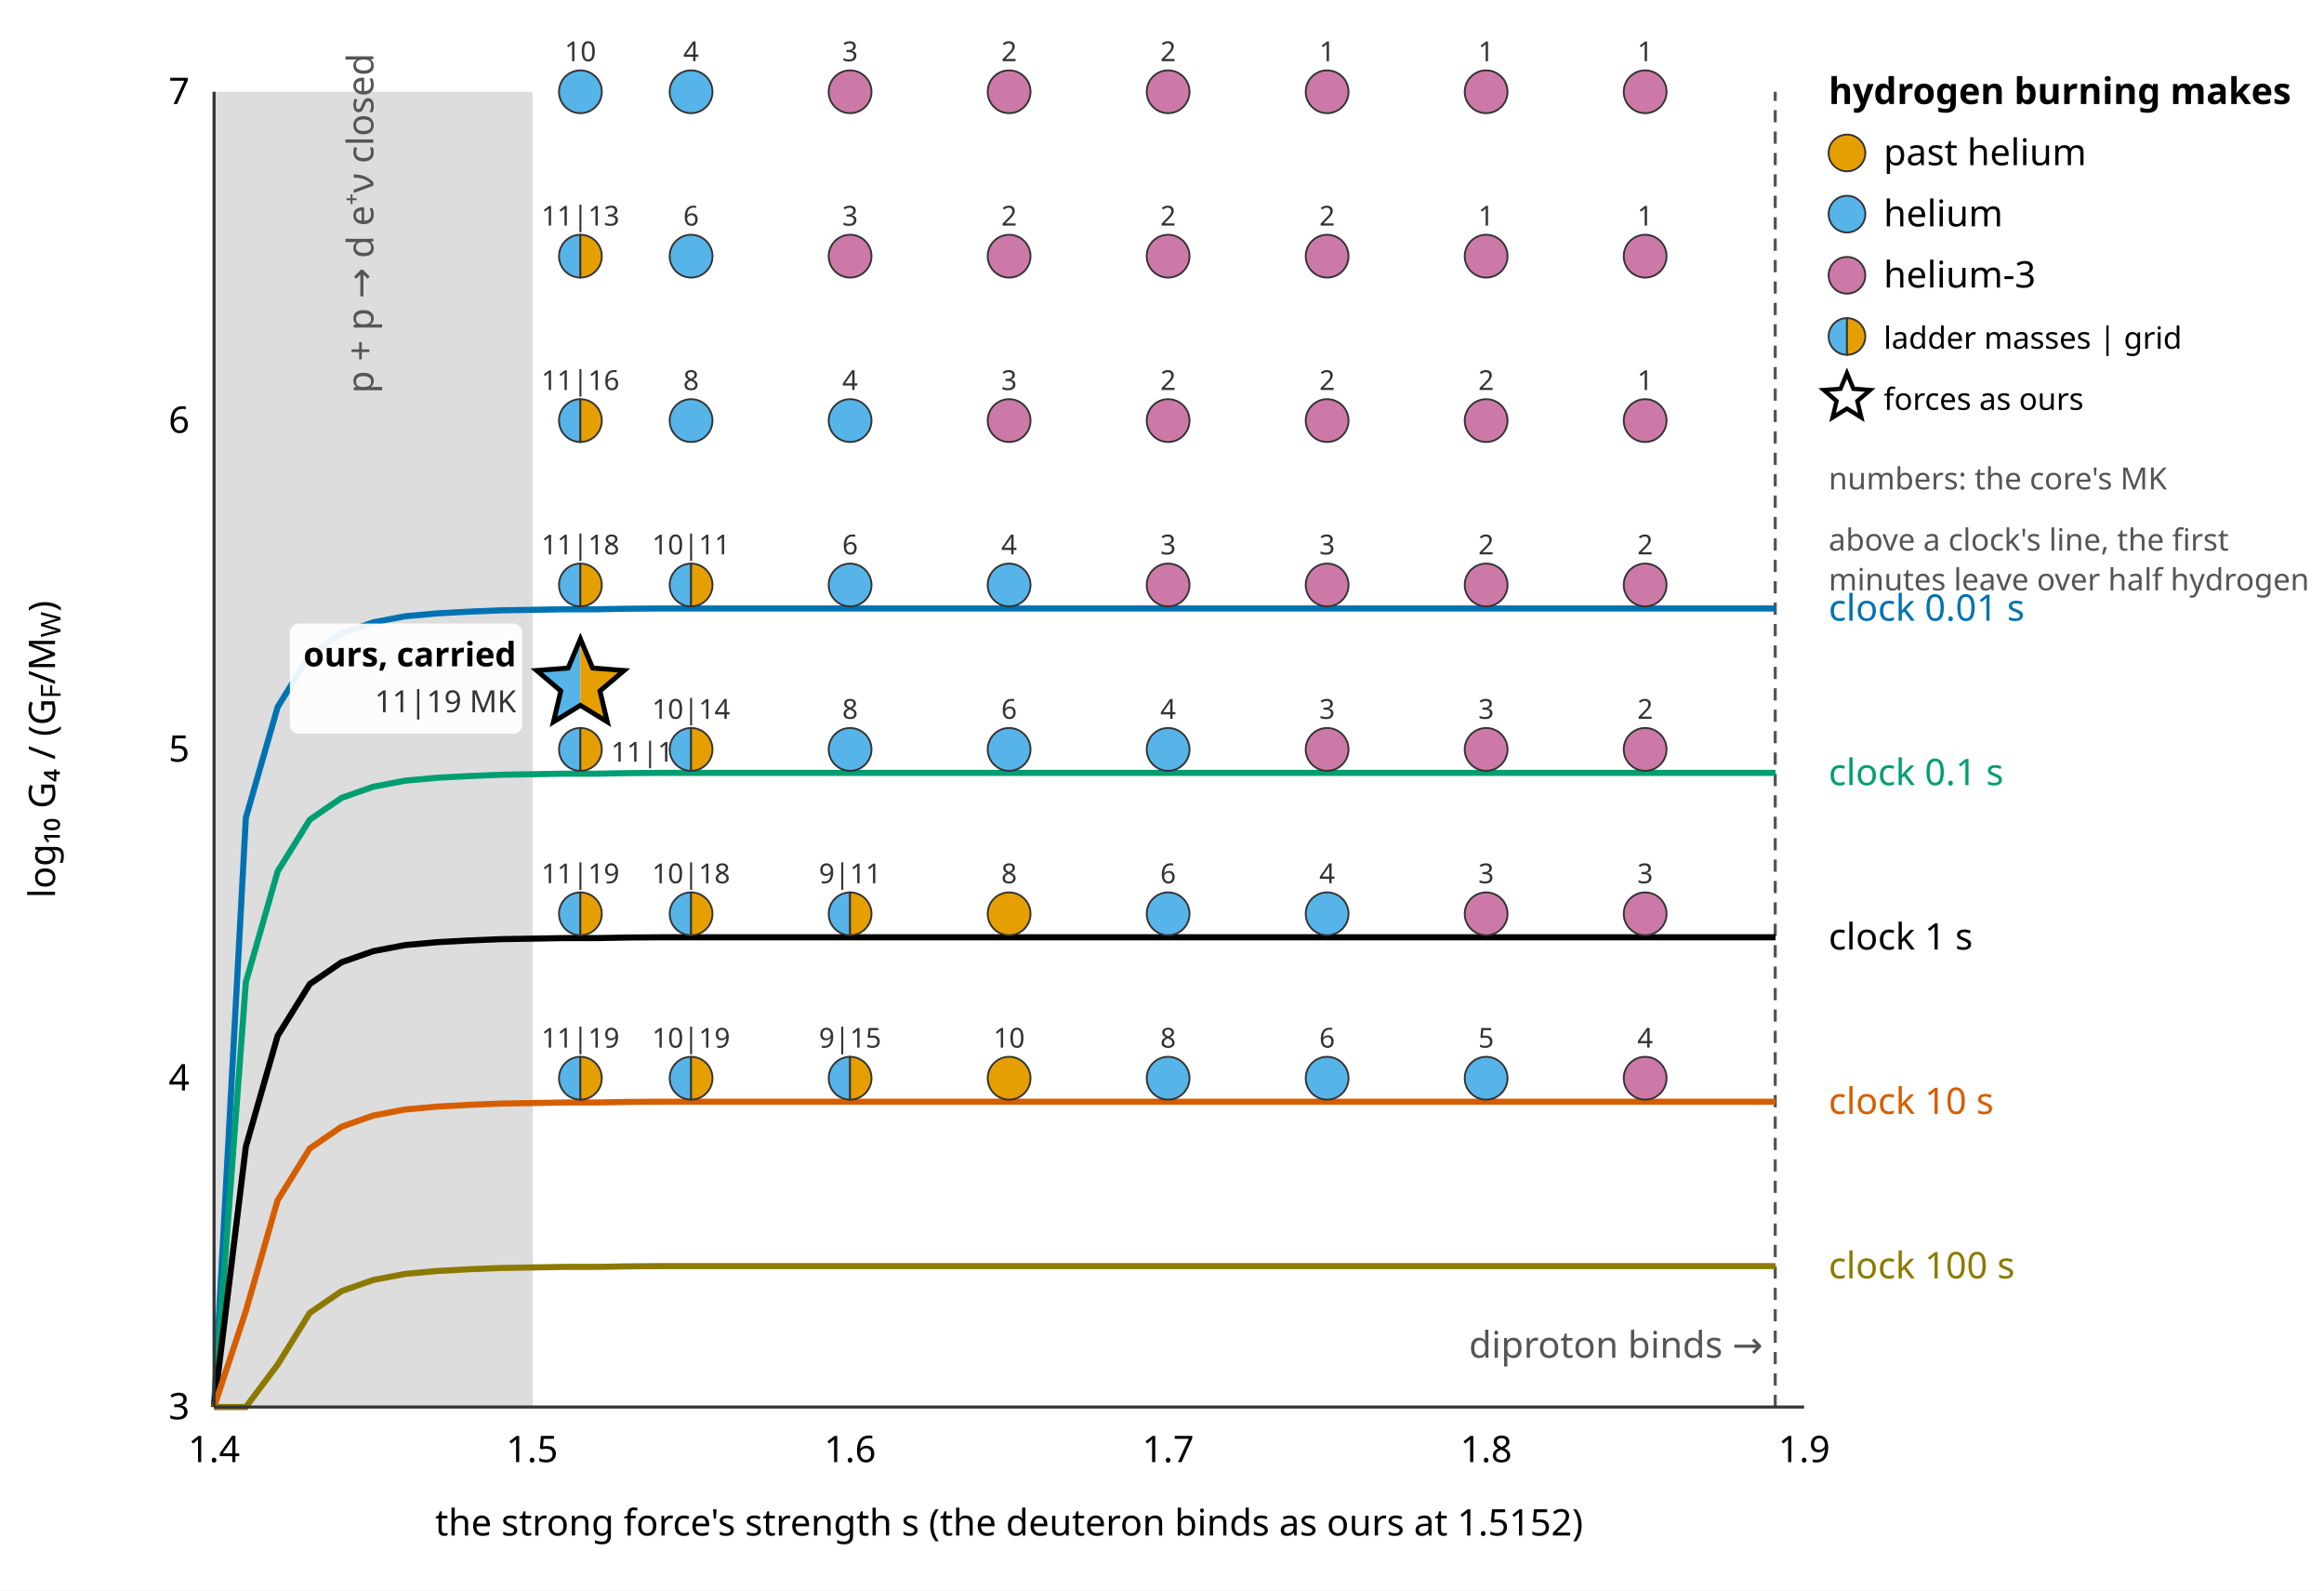
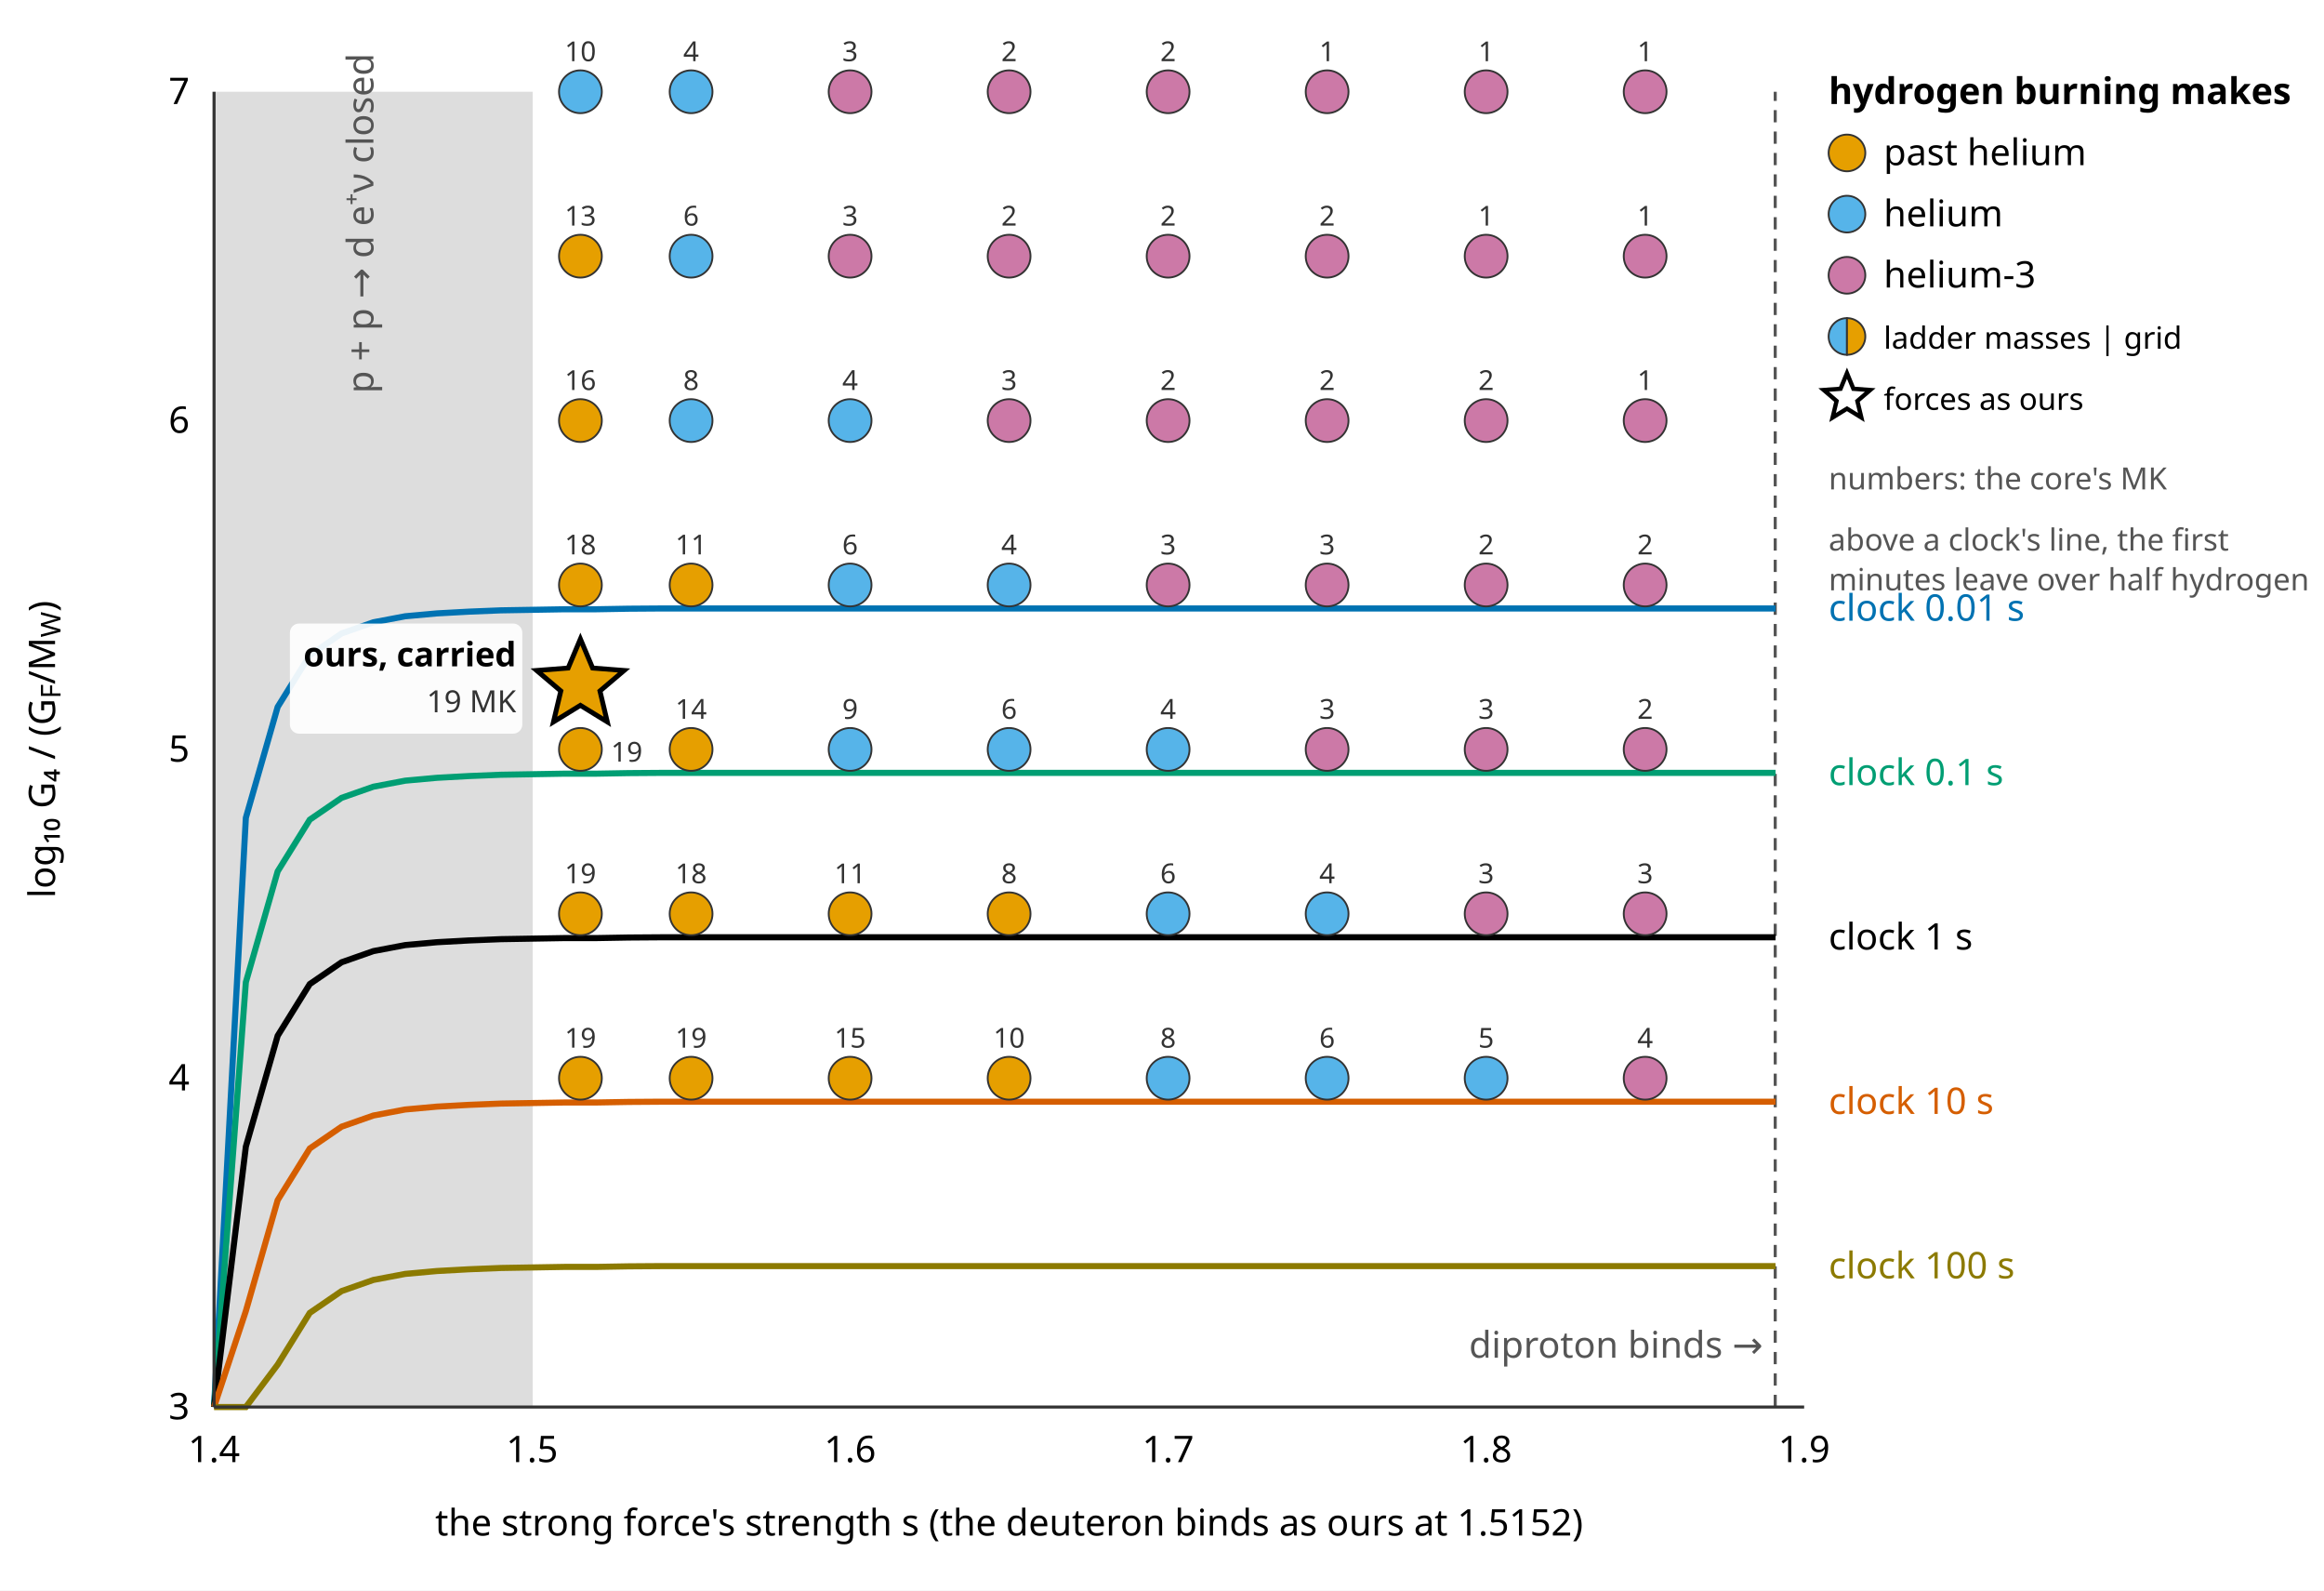
<svg xmlns="http://www.w3.org/2000/svg" viewBox="0 0 760 520" font-family="system-ui, sans-serif" font-size="12">
  <rect width="760" height="520" fill="#fff" />
  <rect x="70" y="30" width="104.208" height="430" fill="#ddd" />
  <text x="122.104" y="73" text-anchor="middle" fill="#555" transform="rotate(-90 122.104 73)">p + p → d e⁺ν closed</text>
  <line x1="580.536" y1="460" x2="580.536" y2="30" stroke="#555" stroke-dasharray="4 3" />
  <text x="576.536" y="443.875" text-anchor="end" fill="#555">diproton binds →</text>
  <polyline fill="none" stroke="#0072B2" stroke-width="2" points="70,460 80.4,267.365 90.8,231.129 101.304,214.219 111.704,207.094 122.104,203.445 132.504,201.477 142.904,200.534 153.408,199.959 163.808,199.539 174.208,199.363 184.608,199.185 195.008,199.185 205.512,199.002 215.912,198.929 226.312,198.929 236.712,198.929 247.112,198.929 257.616,198.929 268.016,198.929 278.416,198.929 288.816,198.929 299.216,198.929 309.72,198.929 320.12,198.929 330.52,198.929 340.92,198.929 351.424,198.929 361.824,198.929 372.224,198.929 382.624,198.929 393.024,198.929 403.528,198.929 413.928,198.929 424.328,198.929 434.728,198.929 445.128,198.929 455.632,198.929 466.032,198.929 476.432,198.929 486.832,198.929 497.232,198.929 507.736,198.929 518.136,198.929 528.536,198.929 538.936,198.929 549.336,198.929 559.84,198.929 570.24,198.929 580.64,198.929" />
  <text x="598" y="202.929" fill="#0072B2">clock 0.01 s</text>
  <polyline fill="none" stroke="#009E73" stroke-width="2" points="70,460 80.4,321.115 90.8,284.879 101.304,267.969 111.704,260.844 122.104,257.195 132.504,255.227 142.904,254.284 153.408,253.709 163.808,253.289 174.208,253.113 184.608,252.935 195.008,252.935 205.512,252.752 215.912,252.679 226.312,252.679 236.712,252.679 247.112,252.679 257.616,252.679 268.016,252.679 278.416,252.679 288.816,252.679 299.216,252.679 309.72,252.679 320.12,252.679 330.52,252.679 340.92,252.679 351.424,252.679 361.824,252.679 372.224,252.679 382.624,252.679 393.024,252.679 403.528,252.679 413.928,252.679 424.328,252.679 434.728,252.679 445.128,252.679 455.632,252.679 466.032,252.679 476.432,252.679 486.832,252.679 497.232,252.679 507.736,252.679 518.136,252.679 528.536,252.679 538.936,252.679 549.336,252.679 559.84,252.679 570.24,252.679 580.64,252.679" />
  <text x="598" y="256.679" fill="#009E73">clock 0.1 s</text>
  <polyline fill="none" stroke="#000000" stroke-width="2" points="70,460 80.4,374.865 90.8,338.629 101.304,321.719 111.704,314.594 122.104,310.945 132.504,308.977 142.904,308.034 153.408,307.459 163.808,307.039 174.208,306.863 184.608,306.685 195.008,306.685 205.512,306.502 215.912,306.429 226.312,306.429 236.712,306.429 247.112,306.429 257.616,306.429 268.016,306.429 278.416,306.429 288.816,306.429 299.216,306.429 309.72,306.429 320.12,306.429 330.52,306.429 340.92,306.429 351.424,306.429 361.824,306.429 372.224,306.429 382.624,306.429 393.024,306.429 403.528,306.429 413.928,306.429 424.328,306.429 434.728,306.429 445.128,306.429 455.632,306.429 466.032,306.429 476.432,306.429 486.832,306.429 497.232,306.429 507.736,306.429 518.136,306.429 528.536,306.429 538.936,306.429 549.336,306.429 559.84,306.429 570.24,306.429 580.64,306.429" />
  <text x="598" y="310.429" fill="#000000">clock 1 s</text>
  <polyline fill="none" stroke="#D55E00" stroke-width="2" points="70,460 80.4,428.615 90.8,392.379 101.304,375.469 111.704,368.344 122.104,364.695 132.504,362.727 142.904,361.784 153.408,361.209 163.808,360.789 174.208,360.613 184.608,360.435 195.008,360.435 205.512,360.252 215.912,360.179 226.312,360.179 236.712,360.179 247.112,360.179 257.616,360.179 268.016,360.179 278.416,360.179 288.816,360.179 299.216,360.179 309.72,360.179 320.12,360.179 330.52,360.179 340.92,360.179 351.424,360.179 361.824,360.179 372.224,360.179 382.624,360.179 393.024,360.179 403.528,360.179 413.928,360.179 424.328,360.179 434.728,360.179 445.128,360.179 455.632,360.179 466.032,360.179 476.432,360.179 486.832,360.179 497.232,360.179 507.736,360.179 518.136,360.179 528.536,360.179 538.936,360.179 549.336,360.179 559.84,360.179 570.24,360.179 580.64,360.179" />
  <text x="598" y="364.179" fill="#D55E00">clock 10 s</text>
  <polyline fill="none" stroke="#8C7A00" stroke-width="2" points="70,460 80.4,460 90.8,446.129 101.304,429.219 111.704,422.094 122.104,418.445 132.504,416.477 142.904,415.534 153.408,414.959 163.808,414.539 174.208,414.363 184.608,414.185 195.008,414.185 205.512,414.002 215.912,413.929 226.312,413.929 236.712,413.929 247.112,413.929 257.616,413.929 268.016,413.929 278.416,413.929 288.816,413.929 299.216,413.929 309.72,413.929 320.12,413.929 330.52,413.929 340.92,413.929 351.424,413.929 361.824,413.929 372.224,413.929 382.624,413.929 393.024,413.929 403.528,413.929 413.928,413.929 424.328,413.929 434.728,413.929 445.128,413.929 455.632,413.929 466.032,413.929 476.432,413.929 486.832,413.929 497.232,413.929 507.736,413.929 518.136,413.929 528.536,413.929 538.936,413.929 549.336,413.929 559.84,413.929 570.24,413.929 580.64,413.929" />
  <text x="598" y="417.929" fill="#8C7A00">clock 100 s</text>
-   <g>
-     <path d="M 189.808 345.5 A 7 7 0 0 0 189.808 359.5 Z" fill="#56B4E9" stroke="#333" stroke-width="0.6" />
-     <path d="M 189.808 345.5 A 7 7 0 0 1 189.808 359.5 Z" fill="#E69F00" stroke="#333" stroke-width="0.6" />
-   </g>
-   <text x="189.808" y="342.5" text-anchor="middle" font-size="9" fill="#333">11|19</text>
-   <g>
-     <path d="M 189.808 291.75 A 7 7 0 0 0 189.808 305.75 Z" fill="#56B4E9" stroke="#333" stroke-width="0.6" />
-     <path d="M 189.808 291.75 A 7 7 0 0 1 189.808 305.75 Z" fill="#E69F00" stroke="#333" stroke-width="0.6" />
-   </g>
-   <text x="189.808" y="288.75" text-anchor="middle" font-size="9" fill="#333">11|19</text>
-   <g>
-     <path d="M 189.808 238 A 7 7 0 0 0 189.808 252 Z" fill="#56B4E9" stroke="#333" stroke-width="0.6" />
-     <path d="M 189.808 238 A 7 7 0 0 1 189.808 252 Z" fill="#E69F00" stroke="#333" stroke-width="0.6" />
-   </g>
-   <text x="199.808" y="249" font-size="9" fill="#333">11|19</text>
-   <g>
-     <path d="M 189.808 184.25 A 7 7 0 0 0 189.808 198.25 Z" fill="#56B4E9" stroke="#333" stroke-width="0.6" />
-     <path d="M 189.808 184.25 A 7 7 0 0 1 189.808 198.25 Z" fill="#E69F00" stroke="#333" stroke-width="0.6" />
-   </g>
-   <text x="189.808" y="181.25" text-anchor="middle" font-size="9" fill="#333">11|18</text>
-   <g>
-     <path d="M 189.808 130.5 A 7 7 0 0 0 189.808 144.5 Z" fill="#56B4E9" stroke="#333" stroke-width="0.6" />
-     <path d="M 189.808 130.5 A 7 7 0 0 1 189.808 144.5 Z" fill="#E69F00" stroke="#333" stroke-width="0.6" />
-   </g>
-   <text x="189.808" y="127.5" text-anchor="middle" font-size="9" fill="#333">11|16</text>
-   <g>
-     <path d="M 189.808 76.75 A 7 7 0 0 0 189.808 90.75 Z" fill="#56B4E9" stroke="#333" stroke-width="0.6" />
-     <path d="M 189.808 76.75 A 7 7 0 0 1 189.808 90.75 Z" fill="#E69F00" stroke="#333" stroke-width="0.6" />
-   </g>
-   <text x="189.808" y="73.75" text-anchor="middle" font-size="9" fill="#333">11|13</text>
+   <circle cx="189.808" cy="352.5" r="7" fill="#E69F00" stroke="#333" stroke-width="0.6" />
+   <text x="189.808" y="342.5" text-anchor="middle" font-size="9" fill="#333">19</text>
+   <circle cx="189.808" cy="298.75" r="7" fill="#E69F00" stroke="#333" stroke-width="0.6" />
+   <text x="189.808" y="288.75" text-anchor="middle" font-size="9" fill="#333">19</text>
+   <circle cx="189.808" cy="245" r="7" fill="#E69F00" stroke="#333" stroke-width="0.6" />
+   <text x="199.808" y="249" font-size="9" fill="#333">19</text>
+   <circle cx="189.808" cy="191.25" r="7" fill="#E69F00" stroke="#333" stroke-width="0.6" />
+   <text x="189.808" y="181.25" text-anchor="middle" font-size="9" fill="#333">18</text>
+   <circle cx="189.808" cy="137.5" r="7" fill="#E69F00" stroke="#333" stroke-width="0.6" />
+   <text x="189.808" y="127.5" text-anchor="middle" font-size="9" fill="#333">16</text>
+   <circle cx="189.808" cy="83.75" r="7" fill="#E69F00" stroke="#333" stroke-width="0.6" />
+   <text x="189.808" y="73.75" text-anchor="middle" font-size="9" fill="#333">13</text>
  <circle cx="189.808" cy="30" r="7" fill="#56B4E9" stroke="#333" stroke-width="0.6" />
  <text x="189.808" y="20" text-anchor="middle" font-size="9" fill="#333">10</text>
-   <g>
-     <path d="M 226 345.5 A 7 7 0 0 0 226 359.5 Z" fill="#56B4E9" stroke="#333" stroke-width="0.6" />
-     <path d="M 226 345.5 A 7 7 0 0 1 226 359.5 Z" fill="#E69F00" stroke="#333" stroke-width="0.6" />
-   </g>
-   <text x="226" y="342.5" text-anchor="middle" font-size="9" fill="#333">10|19</text>
-   <g>
-     <path d="M 226 291.75 A 7 7 0 0 0 226 305.75 Z" fill="#56B4E9" stroke="#333" stroke-width="0.6" />
-     <path d="M 226 291.75 A 7 7 0 0 1 226 305.75 Z" fill="#E69F00" stroke="#333" stroke-width="0.6" />
-   </g>
-   <text x="226" y="288.75" text-anchor="middle" font-size="9" fill="#333">10|18</text>
-   <g>
-     <path d="M 226 238 A 7 7 0 0 0 226 252 Z" fill="#56B4E9" stroke="#333" stroke-width="0.6" />
-     <path d="M 226 238 A 7 7 0 0 1 226 252 Z" fill="#E69F00" stroke="#333" stroke-width="0.6" />
-   </g>
-   <text x="226" y="235" text-anchor="middle" font-size="9" fill="#333">10|14</text>
-   <g>
-     <path d="M 226 184.25 A 7 7 0 0 0 226 198.25 Z" fill="#56B4E9" stroke="#333" stroke-width="0.6" />
-     <path d="M 226 184.25 A 7 7 0 0 1 226 198.25 Z" fill="#E69F00" stroke="#333" stroke-width="0.6" />
-   </g>
-   <text x="226" y="181.25" text-anchor="middle" font-size="9" fill="#333">10|11</text>
+   <circle cx="226" cy="352.5" r="7" fill="#E69F00" stroke="#333" stroke-width="0.6" />
+   <text x="226" y="342.5" text-anchor="middle" font-size="9" fill="#333">19</text>
+   <circle cx="226" cy="298.75" r="7" fill="#E69F00" stroke="#333" stroke-width="0.6" />
+   <text x="226" y="288.75" text-anchor="middle" font-size="9" fill="#333">18</text>
+   <circle cx="226" cy="245" r="7" fill="#E69F00" stroke="#333" stroke-width="0.6" />
+   <text x="226" y="235" text-anchor="middle" font-size="9" fill="#333">14</text>
+   <circle cx="226" cy="191.25" r="7" fill="#E69F00" stroke="#333" stroke-width="0.6" />
+   <text x="226" y="181.25" text-anchor="middle" font-size="9" fill="#333">11</text>
  <circle cx="226" cy="137.5" r="7" fill="#56B4E9" stroke="#333" stroke-width="0.6" />
  <text x="226" y="127.5" text-anchor="middle" font-size="9" fill="#333">8</text>
  <circle cx="226" cy="83.75" r="7" fill="#56B4E9" stroke="#333" stroke-width="0.6" />
  <text x="226" y="73.75" text-anchor="middle" font-size="9" fill="#333">6</text>
  <circle cx="226" cy="30" r="7" fill="#56B4E9" stroke="#333" stroke-width="0.6" />
  <text x="226" y="20" text-anchor="middle" font-size="9" fill="#333">4</text>
-   <g>
-     <path d="M 278 345.5 A 7 7 0 0 0 278 359.5 Z" fill="#56B4E9" stroke="#333" stroke-width="0.6" />
-     <path d="M 278 345.5 A 7 7 0 0 1 278 359.5 Z" fill="#E69F00" stroke="#333" stroke-width="0.6" />
-   </g>
-   <text x="278" y="342.5" text-anchor="middle" font-size="9" fill="#333">9|15</text>
-   <g>
-     <path d="M 278 291.75 A 7 7 0 0 0 278 305.75 Z" fill="#56B4E9" stroke="#333" stroke-width="0.6" />
-     <path d="M 278 291.75 A 7 7 0 0 1 278 305.75 Z" fill="#E69F00" stroke="#333" stroke-width="0.6" />
-   </g>
-   <text x="278" y="288.75" text-anchor="middle" font-size="9" fill="#333">9|11</text>
+   <circle cx="278" cy="352.5" r="7" fill="#E69F00" stroke="#333" stroke-width="0.6" />
+   <text x="278" y="342.5" text-anchor="middle" font-size="9" fill="#333">15</text>
+   <circle cx="278" cy="298.75" r="7" fill="#E69F00" stroke="#333" stroke-width="0.6" />
+   <text x="278" y="288.75" text-anchor="middle" font-size="9" fill="#333">11</text>
  <circle cx="278" cy="245" r="7" fill="#56B4E9" stroke="#333" stroke-width="0.6" />
-   <text x="278" y="235" text-anchor="middle" font-size="9" fill="#333">8</text>
+   <text x="278" y="235" text-anchor="middle" font-size="9" fill="#333">9</text>
  <circle cx="278" cy="191.25" r="7" fill="#56B4E9" stroke="#333" stroke-width="0.6" />
  <text x="278" y="181.25" text-anchor="middle" font-size="9" fill="#333">6</text>
  <circle cx="278" cy="137.5" r="7" fill="#56B4E9" stroke="#333" stroke-width="0.6" />
  <text x="278" y="127.5" text-anchor="middle" font-size="9" fill="#333">4</text>
  <circle cx="278" cy="83.75" r="7" fill="#CC79A7" stroke="#333" stroke-width="0.6" />
  <text x="278" y="73.75" text-anchor="middle" font-size="9" fill="#333">3</text>
  <circle cx="278" cy="30" r="7" fill="#CC79A7" stroke="#333" stroke-width="0.6" />
  <text x="278" y="20" text-anchor="middle" font-size="9" fill="#333">3</text>
  <circle cx="330" cy="352.5" r="7" fill="#E69F00" stroke="#333" stroke-width="0.6" />
  <text x="330" y="342.5" text-anchor="middle" font-size="9" fill="#333">10</text>
  <circle cx="330" cy="298.75" r="7" fill="#E69F00" stroke="#333" stroke-width="0.6" />
  <text x="330" y="288.75" text-anchor="middle" font-size="9" fill="#333">8</text>
  <circle cx="330" cy="245" r="7" fill="#56B4E9" stroke="#333" stroke-width="0.6" />
  <text x="330" y="235" text-anchor="middle" font-size="9" fill="#333">6</text>
  <circle cx="330" cy="191.25" r="7" fill="#56B4E9" stroke="#333" stroke-width="0.6" />
  <text x="330" y="181.25" text-anchor="middle" font-size="9" fill="#333">4</text>
  <circle cx="330" cy="137.5" r="7" fill="#CC79A7" stroke="#333" stroke-width="0.6" />
  <text x="330" y="127.5" text-anchor="middle" font-size="9" fill="#333">3</text>
  <circle cx="330" cy="83.75" r="7" fill="#CC79A7" stroke="#333" stroke-width="0.6" />
  <text x="330" y="73.75" text-anchor="middle" font-size="9" fill="#333">2</text>
  <circle cx="330" cy="30" r="7" fill="#CC79A7" stroke="#333" stroke-width="0.6" />
  <text x="330" y="20" text-anchor="middle" font-size="9" fill="#333">2</text>
  <circle cx="382" cy="352.5" r="7" fill="#56B4E9" stroke="#333" stroke-width="0.6" />
  <text x="382" y="342.5" text-anchor="middle" font-size="9" fill="#333">8</text>
  <circle cx="382" cy="298.75" r="7" fill="#56B4E9" stroke="#333" stroke-width="0.6" />
  <text x="382" y="288.75" text-anchor="middle" font-size="9" fill="#333">6</text>
  <circle cx="382" cy="245" r="7" fill="#56B4E9" stroke="#333" stroke-width="0.6" />
  <text x="382" y="235" text-anchor="middle" font-size="9" fill="#333">4</text>
  <circle cx="382" cy="191.25" r="7" fill="#CC79A7" stroke="#333" stroke-width="0.6" />
  <text x="382" y="181.25" text-anchor="middle" font-size="9" fill="#333">3</text>
  <circle cx="382" cy="137.5" r="7" fill="#CC79A7" stroke="#333" stroke-width="0.6" />
  <text x="382" y="127.5" text-anchor="middle" font-size="9" fill="#333">2</text>
  <circle cx="382" cy="83.75" r="7" fill="#CC79A7" stroke="#333" stroke-width="0.6" />
  <text x="382" y="73.75" text-anchor="middle" font-size="9" fill="#333">2</text>
  <circle cx="382" cy="30" r="7" fill="#CC79A7" stroke="#333" stroke-width="0.6" />
  <text x="382" y="20" text-anchor="middle" font-size="9" fill="#333">2</text>
  <circle cx="434" cy="352.5" r="7" fill="#56B4E9" stroke="#333" stroke-width="0.6" />
  <text x="434" y="342.5" text-anchor="middle" font-size="9" fill="#333">6</text>
  <circle cx="434" cy="298.75" r="7" fill="#56B4E9" stroke="#333" stroke-width="0.6" />
  <text x="434" y="288.75" text-anchor="middle" font-size="9" fill="#333">4</text>
  <circle cx="434" cy="245" r="7" fill="#CC79A7" stroke="#333" stroke-width="0.6" />
  <text x="434" y="235" text-anchor="middle" font-size="9" fill="#333">3</text>
  <circle cx="434" cy="191.25" r="7" fill="#CC79A7" stroke="#333" stroke-width="0.6" />
  <text x="434" y="181.25" text-anchor="middle" font-size="9" fill="#333">3</text>
  <circle cx="434" cy="137.5" r="7" fill="#CC79A7" stroke="#333" stroke-width="0.6" />
  <text x="434" y="127.5" text-anchor="middle" font-size="9" fill="#333">2</text>
  <circle cx="434" cy="83.75" r="7" fill="#CC79A7" stroke="#333" stroke-width="0.6" />
  <text x="434" y="73.75" text-anchor="middle" font-size="9" fill="#333">2</text>
  <circle cx="434" cy="30" r="7" fill="#CC79A7" stroke="#333" stroke-width="0.6" />
  <text x="434" y="20" text-anchor="middle" font-size="9" fill="#333">1</text>
  <circle cx="486" cy="352.5" r="7" fill="#56B4E9" stroke="#333" stroke-width="0.6" />
  <text x="486" y="342.5" text-anchor="middle" font-size="9" fill="#333">5</text>
  <circle cx="486" cy="298.75" r="7" fill="#CC79A7" stroke="#333" stroke-width="0.6" />
  <text x="486" y="288.75" text-anchor="middle" font-size="9" fill="#333">3</text>
  <circle cx="486" cy="245" r="7" fill="#CC79A7" stroke="#333" stroke-width="0.6" />
  <text x="486" y="235" text-anchor="middle" font-size="9" fill="#333">3</text>
  <circle cx="486" cy="191.25" r="7" fill="#CC79A7" stroke="#333" stroke-width="0.6" />
  <text x="486" y="181.25" text-anchor="middle" font-size="9" fill="#333">2</text>
  <circle cx="486" cy="137.5" r="7" fill="#CC79A7" stroke="#333" stroke-width="0.6" />
  <text x="486" y="127.5" text-anchor="middle" font-size="9" fill="#333">2</text>
  <circle cx="486" cy="83.75" r="7" fill="#CC79A7" stroke="#333" stroke-width="0.6" />
  <text x="486" y="73.75" text-anchor="middle" font-size="9" fill="#333">1</text>
  <circle cx="486" cy="30" r="7" fill="#CC79A7" stroke="#333" stroke-width="0.6" />
  <text x="486" y="20" text-anchor="middle" font-size="9" fill="#333">1</text>
  <circle cx="538" cy="352.5" r="7" fill="#CC79A7" stroke="#333" stroke-width="0.6" />
  <text x="538" y="342.5" text-anchor="middle" font-size="9" fill="#333">4</text>
  <circle cx="538" cy="298.75" r="7" fill="#CC79A7" stroke="#333" stroke-width="0.6" />
  <text x="538" y="288.75" text-anchor="middle" font-size="9" fill="#333">3</text>
  <circle cx="538" cy="245" r="7" fill="#CC79A7" stroke="#333" stroke-width="0.6" />
  <text x="538" y="235" text-anchor="middle" font-size="9" fill="#333">2</text>
  <circle cx="538" cy="191.25" r="7" fill="#CC79A7" stroke="#333" stroke-width="0.6" />
  <text x="538" y="181.25" text-anchor="middle" font-size="9" fill="#333">2</text>
  <circle cx="538" cy="137.5" r="7" fill="#CC79A7" stroke="#333" stroke-width="0.6" />
  <text x="538" y="127.5" text-anchor="middle" font-size="9" fill="#333">1</text>
  <circle cx="538" cy="83.75" r="7" fill="#CC79A7" stroke="#333" stroke-width="0.6" />
  <text x="538" y="73.75" text-anchor="middle" font-size="9" fill="#333">1</text>
  <circle cx="538" cy="30" r="7" fill="#CC79A7" stroke="#333" stroke-width="0.6" />
  <text x="538" y="20" text-anchor="middle" font-size="9" fill="#333">1</text>
  <defs>
    <clipPath id="oursL">
      <rect x="172.808" y="206.853" width="17" height="34" />
    </clipPath>
    <clipPath id="oursR">
      <rect x="189.808" y="206.853" width="17" height="34" />
    </clipPath>
  </defs>
  <g>
-     <polygon points="189.8,208.9 193.8,218.4 204.1,219.2 196.2,225.9 198.6,236.0 189.8,230.6 181.0,236.0 183.4,225.9 175.5,219.2 185.8,218.4" fill="#56B4E9" clip-path="url(#oursL)" />
-     <polygon points="189.8,208.9 193.8,218.4 204.1,219.2 196.2,225.9 198.6,236.0 189.8,230.6 181.0,236.0 183.4,225.9 175.5,219.2 185.8,218.4" fill="#E69F00" clip-path="url(#oursR)" />
+     <polygon points="189.8,208.9 193.8,218.4 204.1,219.2 196.2,225.9 198.6,236.0 189.8,230.6 181.0,236.0 183.4,225.9 175.5,219.2 185.8,218.4" fill="#E69F00" />
    <polygon points="189.8,208.9 193.8,218.4 204.1,219.2 196.2,225.9 198.6,236.0 189.8,230.6 181.0,236.0 183.4,225.9 175.5,219.2 185.8,218.4" fill="none" stroke="#000" stroke-width="1.6" />
  </g>
  <rect x="94.808" y="203.853" width="76" height="36" rx="3" fill="#fff" fill-opacity="0.92" />
  <text x="168.808" y="217.853" text-anchor="end" font-size="11" font-weight="600">ours, carried</text>
-   <text x="168.808" y="232.853" text-anchor="end" font-size="10" fill="#333">11|19 MK</text>
+   <text x="168.808" y="232.853" text-anchor="end" font-size="10" fill="#333">19 MK</text>
  <line x1="70" y1="460" x2="590" y2="460" stroke="#333" />
  <line x1="70" y1="460" x2="70" y2="30" stroke="#333" />
  <text x="70" y="478" text-anchor="middle">1.4</text>
  <text x="174" y="478" text-anchor="middle">1.5</text>
  <text x="278" y="478" text-anchor="middle">1.6</text>
  <text x="382" y="478" text-anchor="middle">1.7</text>
  <text x="486" y="478" text-anchor="middle">1.8</text>
  <text x="590" y="478" text-anchor="middle">1.9</text>
  <text x="62" y="464" text-anchor="end">3</text>
  <text x="62" y="356.5" text-anchor="end">4</text>
  <text x="62" y="249" text-anchor="end">5</text>
  <text x="62" y="141.5" text-anchor="end">6</text>
  <text x="62" y="34" text-anchor="end">7</text>
  <text x="330" y="502" text-anchor="middle">the strong force's strength s (the deuteron binds as ours at 1.5152)</text>
  <text x="18" y="245" text-anchor="middle" transform="rotate(-90 18 245)">log₁₀ G₄ / (G<tspan baseline-shift="sub" font-size="9">F</tspan>/M<tspan baseline-shift="sub" font-size="9">W</tspan>)</text>
  <text x="598" y="34" font-weight="600">hydrogen burning makes</text>
  <circle cx="604" cy="50" r="6" fill="#E69F00" stroke="#333" stroke-width="0.6" />
  <text x="616" y="54">past helium</text>
  <circle cx="604" cy="70" r="6" fill="#56B4E9" stroke="#333" stroke-width="0.6" />
  <text x="616" y="74">helium</text>
  <circle cx="604" cy="90" r="6" fill="#CC79A7" stroke="#333" stroke-width="0.6" />
  <text x="616" y="94">helium-3</text>
  <path d="M 604 104 A 6 6 0 0 0 604 116 Z" fill="#56B4E9" stroke="#333" stroke-width="0.6" />
  <path d="M 604 104 A 6 6 0 0 1 604 116 Z" fill="#E69F00" stroke="#333" stroke-width="0.6" />
  <text x="616" y="114" font-size="10">ladder masses | grid</text>
  <polygon points="604.0,122.0 606.1,127.1 611.6,127.5 607.4,131.1 608.7,136.5 604.0,133.6 599.3,136.5 600.6,131.1 596.4,127.5 601.9,127.1" fill="#fff" stroke="#000" stroke-width="1.4" />
  <text x="616" y="134" font-size="10">forces as ours</text>
  <text x="598" y="160" font-size="10" fill="#555">numbers: the core's MK</text>
  <text x="598" y="180" font-size="10" fill="#555">above a clock's line, the first</text>
  <text x="598" y="193" font-size="10" fill="#555">minutes leave over half hydrogen</text>
</svg>
